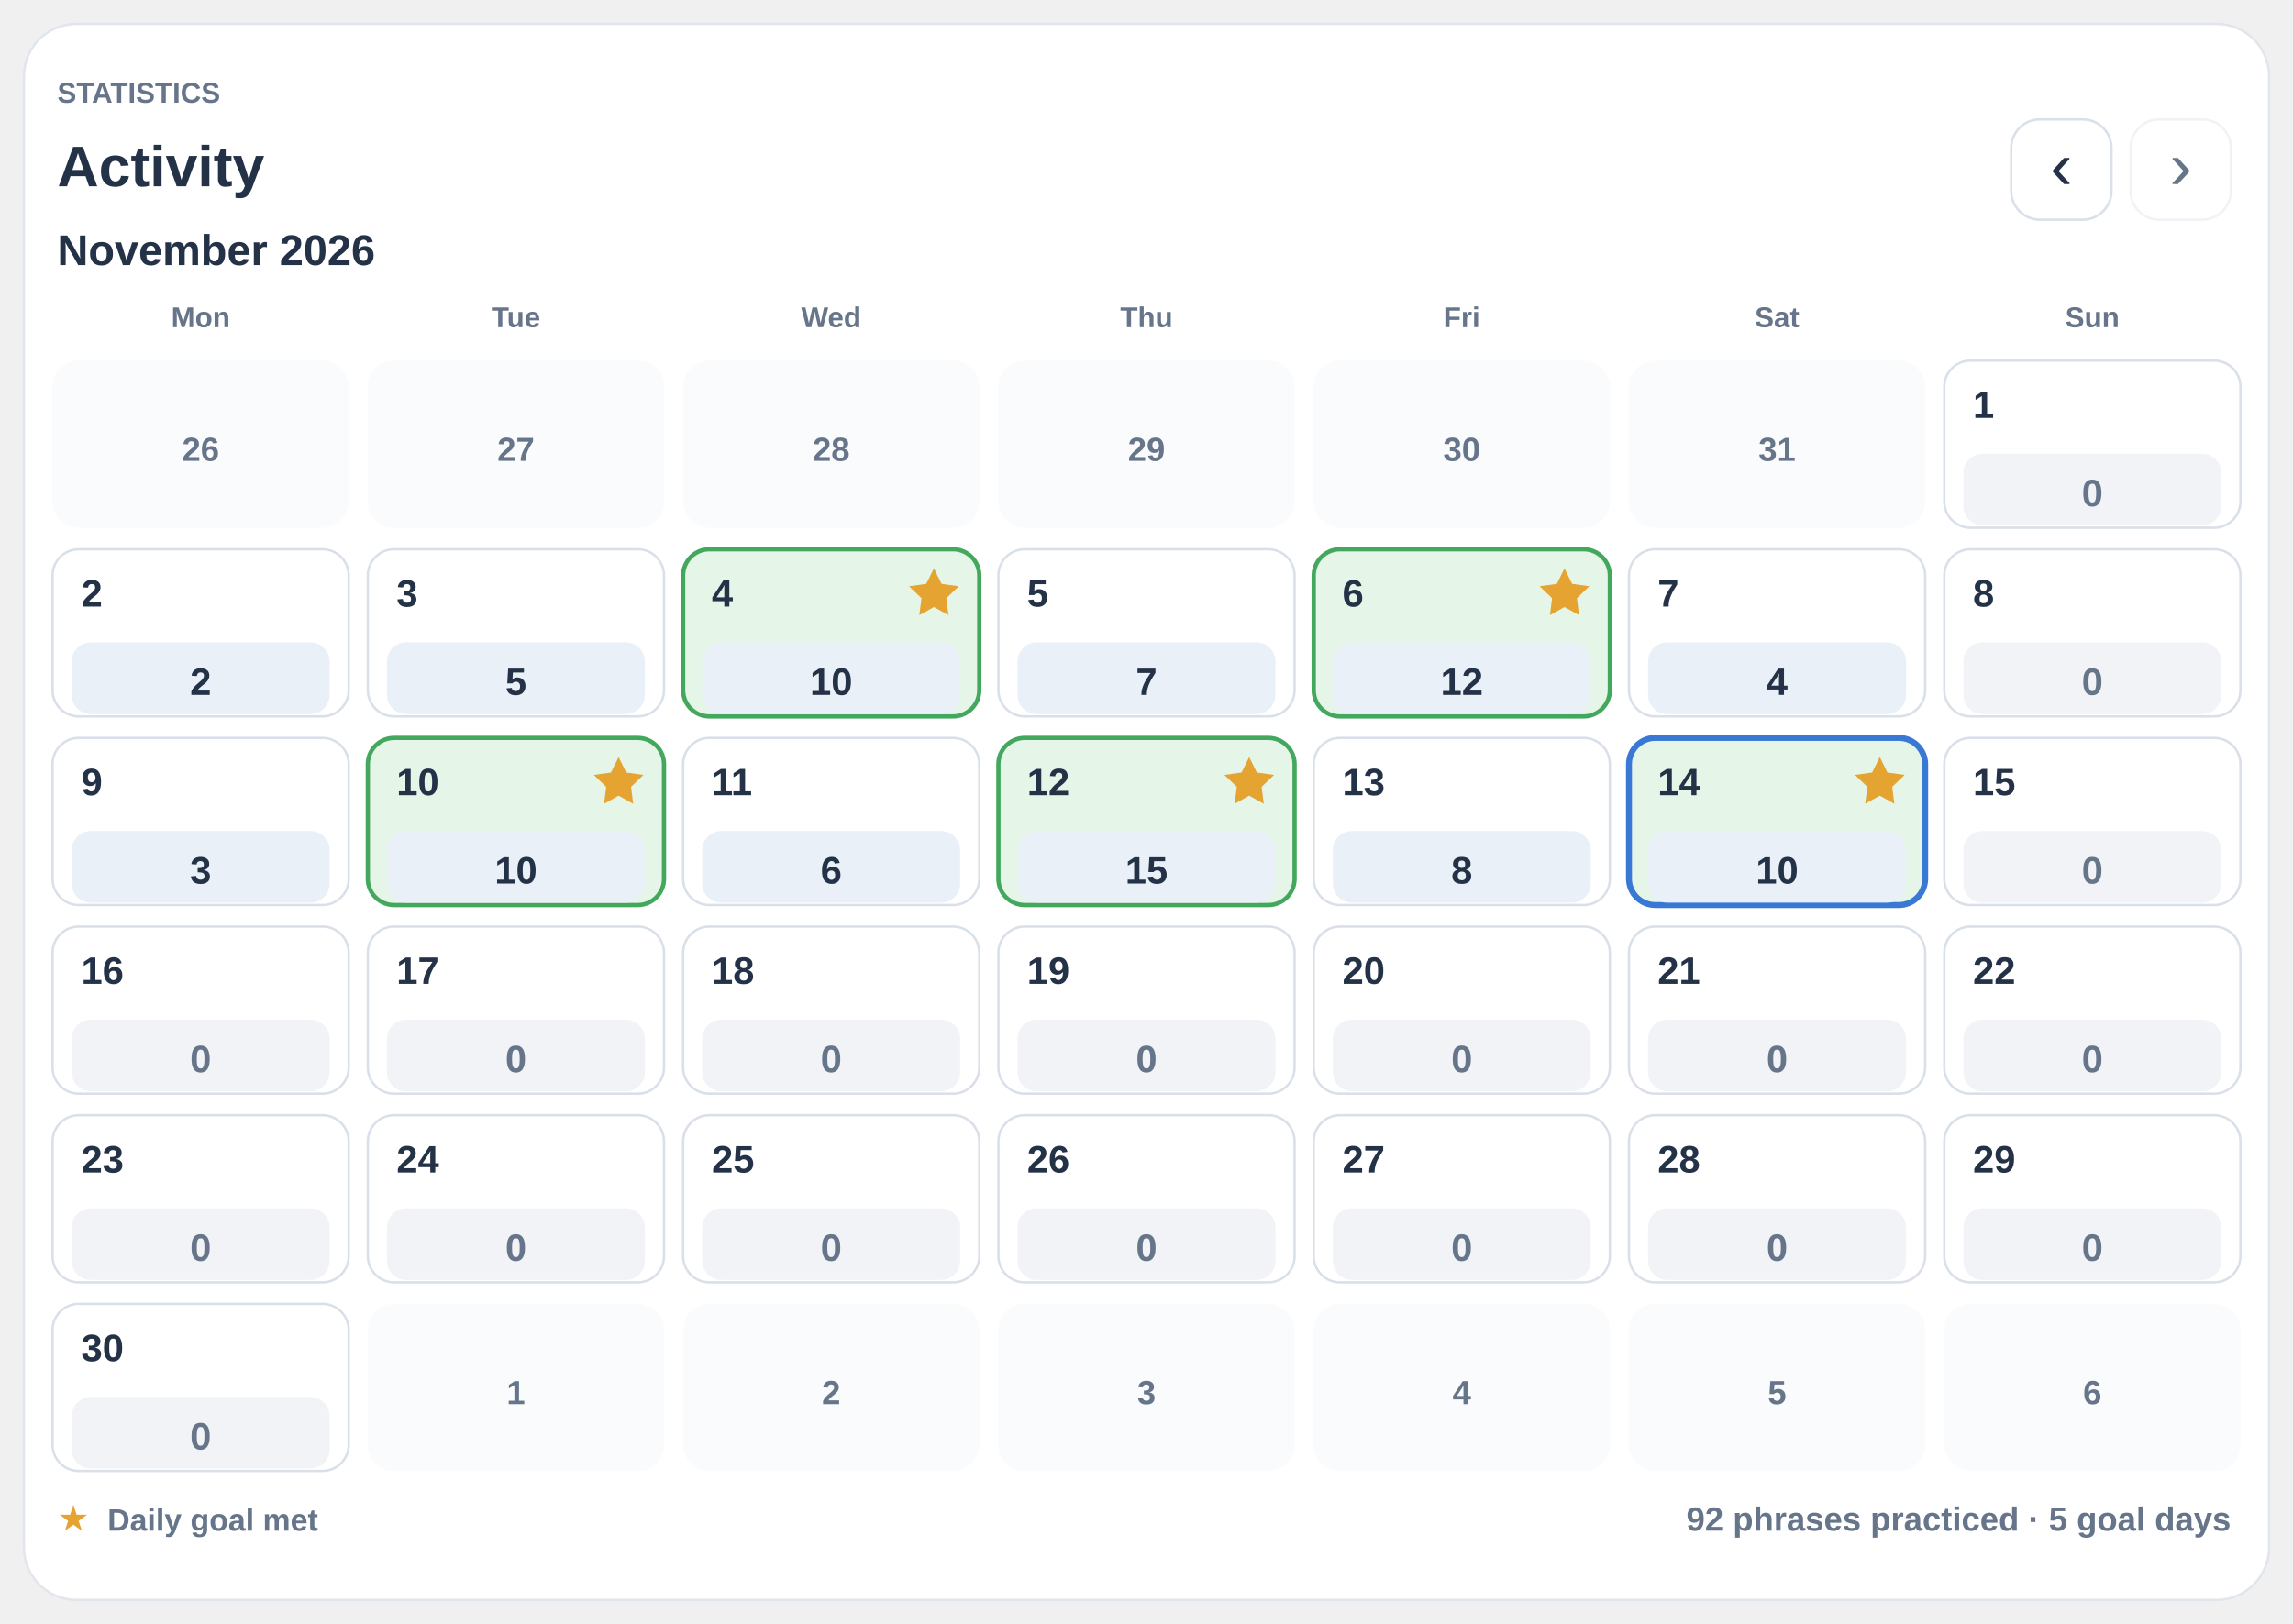
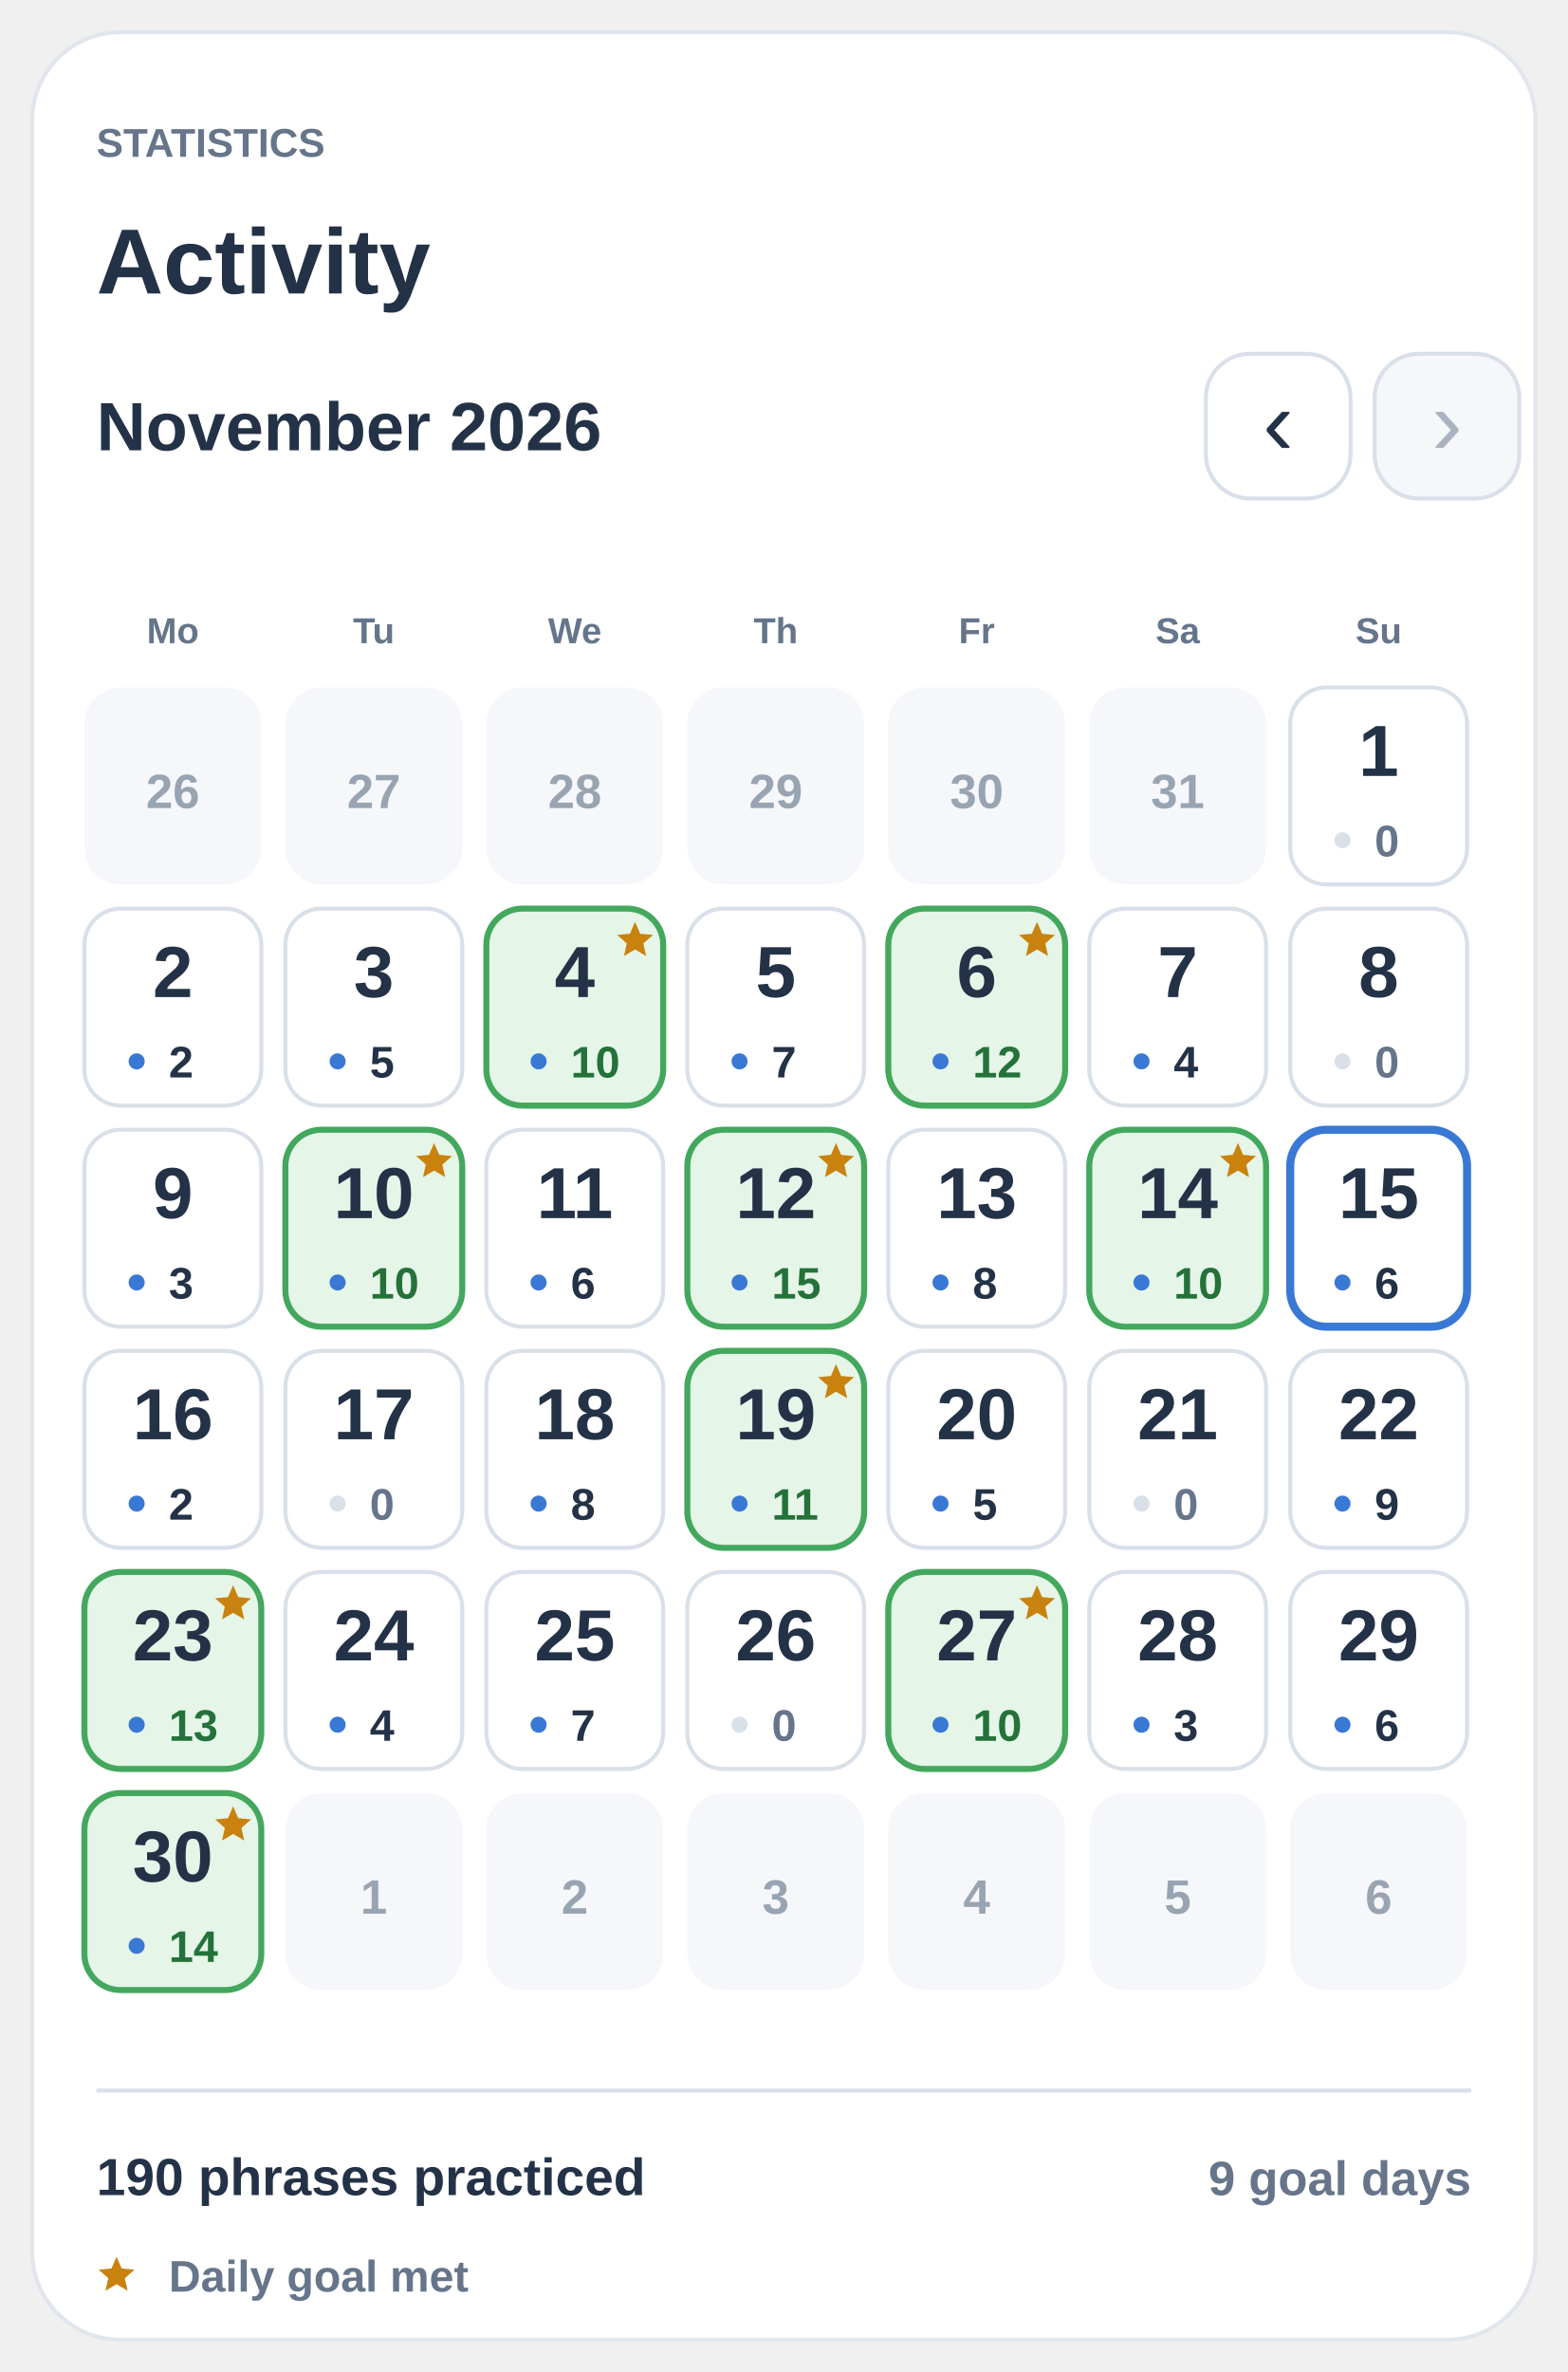
- <svg xmlns="http://www.w3.org/2000/svg" viewBox="0 0 960 680" role="img" aria-labelledby="title desc">
-   <rect x="10" y="10" width="940" height="660" rx="22" fill="#ffffff" stroke="#e1e6ed" />
-   <text x="24" y="43" fill="#66758a" font-family="Arial,sans-serif" font-size="12" font-weight="700" text-anchor="start">STATISTICS</text>
-   <text x="24" y="78" fill="#243247" font-family="Arial,sans-serif" font-size="24" font-weight="700" text-anchor="start">Activity</text>
-   <text x="24" y="111" fill="#243247" font-family="Arial,sans-serif" font-size="18" font-weight="700" text-anchor="start">November 2026</text>
-   <g aria-label="Month navigation">
-     <rect x="842" y="50" width="42" height="42" rx="12" fill="#ffffff" stroke="#d9e0e9" />
-     <text x="863" y="79" fill="#243247" font-family="Arial,sans-serif" font-size="28" font-weight="400" text-anchor="middle">‹</text>
-     <rect x="892" y="50" width="42" height="42" rx="12" fill="#ffffff" stroke="#d9e0e9" opacity=".4" />
-     <text x="913" y="79" fill="#66758a" font-family="Arial,sans-serif" font-size="28" font-weight="400" text-anchor="middle">›</text>
+ <svg xmlns="http://www.w3.org/2000/svg" viewBox="0 0 390 590" role="img" aria-labelledby="title description">
+   <rect x="8" y="8" width="374" height="574" rx="22" fill="#ffffff" stroke="#e1e6ed" />
+   <text x="24" y="39" fill="#66758a" font-family="Arial,sans-serif" font-size="10" font-weight="700" text-anchor="start">STATISTICS</text>
+   <text x="24" y="73" fill="#243247" font-family="Arial,sans-serif" font-size="23" font-weight="700" text-anchor="start">Activity</text>
+   <text x="24" y="112" fill="#243247" font-family="Arial,sans-serif" font-size="17" font-weight="700" text-anchor="start">November 2026</text>
+   <g role="group" aria-label="Month navigation">
+     <rect x="300" y="88" width="36" height="36" rx="11" fill="#ffffff" stroke="#d9e0e9" />
+     <text x="318" y="113" fill="#243247" font-family="Arial,sans-serif" font-size="23" font-weight="400" text-anchor="middle">‹</text>
+     <rect x="342" y="88" width="36" height="36" rx="11" fill="#f5f7fa" stroke="#d9e0e9" />
+     <text x="360" y="113" fill="#aab3bf" font-family="Arial,sans-serif" font-size="23" font-weight="400" text-anchor="middle">›</text>
  </g>
-   <text x="84" y="137" fill="#66758a" font-family="Arial,sans-serif" font-size="12" font-weight="700" text-anchor="middle">Mon</text>
-   <text x="216" y="137" fill="#66758a" font-family="Arial,sans-serif" font-size="12" font-weight="700" text-anchor="middle">Tue</text>
-   <text x="348" y="137" fill="#66758a" font-family="Arial,sans-serif" font-size="12" font-weight="700" text-anchor="middle">Wed</text>
-   <text x="480" y="137" fill="#66758a" font-family="Arial,sans-serif" font-size="12" font-weight="700" text-anchor="middle">Thu</text>
-   <text x="612" y="137" fill="#66758a" font-family="Arial,sans-serif" font-size="12" font-weight="700" text-anchor="middle">Fri</text>
-   <text x="744" y="137" fill="#66758a" font-family="Arial,sans-serif" font-size="12" font-weight="700" text-anchor="middle">Sat</text>
-   <text x="876" y="137" fill="#66758a" font-family="Arial,sans-serif" font-size="12" font-weight="700" text-anchor="middle">Sun</text>
-   <rect x="22" y="151" width="124" height="70" rx="11" fill="#f5f7fa" opacity=".55" />
-   <text x="84" y="193" fill="#66758a" font-family="Arial,sans-serif" font-size="14" font-weight="600" text-anchor="middle">26</text>
-   <rect x="154" y="151" width="124" height="70" rx="11" fill="#f5f7fa" opacity=".55" />
-   <text x="216" y="193" fill="#66758a" font-family="Arial,sans-serif" font-size="14" font-weight="600" text-anchor="middle">27</text>
-   <rect x="286" y="151" width="124" height="70" rx="11" fill="#f5f7fa" opacity=".55" />
-   <text x="348" y="193" fill="#66758a" font-family="Arial,sans-serif" font-size="14" font-weight="600" text-anchor="middle">28</text>
-   <rect x="418" y="151" width="124" height="70" rx="11" fill="#f5f7fa" opacity=".55" />
-   <text x="480" y="193" fill="#66758a" font-family="Arial,sans-serif" font-size="14" font-weight="600" text-anchor="middle">29</text>
-   <rect x="550" y="151" width="124" height="70" rx="11" fill="#f5f7fa" opacity=".55" />
-   <text x="612" y="193" fill="#66758a" font-family="Arial,sans-serif" font-size="14" font-weight="600" text-anchor="middle">30</text>
-   <rect x="682" y="151" width="124" height="70" rx="11" fill="#f5f7fa" opacity=".55" />
-   <text x="744" y="193" fill="#66758a" font-family="Arial,sans-serif" font-size="14" font-weight="600" text-anchor="middle">31</text>
-   <g role="group" aria-label="November 1: 0 phrases">
-     <rect x="814" y="151" width="124" height="70" rx="11" fill="#ffffff" stroke="#d9e0e9" stroke-width="1" />
-     <text x="826" y="175" fill="#243247" font-family="Arial,sans-serif" font-size="16" font-weight="600" text-anchor="start">1</text>
-     <rect x="822" y="190" width="108" height="30" rx="8" fill="#f1f3f6" />
-     <text x="876" y="212" fill="#66758a" font-family="Arial,sans-serif" font-size="16" font-weight="600" text-anchor="middle">0</text>
+   <g role="grid" aria-label="November 2026 practice activity">
+     <text x="43" y="160" fill="#66758a" font-family="Arial,sans-serif" font-size="9" font-weight="700" text-anchor="middle">Mo</text>
+     <text x="93" y="160" fill="#66758a" font-family="Arial,sans-serif" font-size="9" font-weight="700" text-anchor="middle">Tu</text>
+     <text x="143" y="160" fill="#66758a" font-family="Arial,sans-serif" font-size="9" font-weight="700" text-anchor="middle">We</text>
+     <text x="193" y="160" fill="#66758a" font-family="Arial,sans-serif" font-size="9" font-weight="700" text-anchor="middle">Th</text>
+     <text x="243" y="160" fill="#66758a" font-family="Arial,sans-serif" font-size="9" font-weight="700" text-anchor="middle">Fr</text>
+     <text x="293" y="160" fill="#66758a" font-family="Arial,sans-serif" font-size="9" font-weight="700" text-anchor="middle">Sa</text>
+     <text x="343" y="160" fill="#66758a" font-family="Arial,sans-serif" font-size="9" font-weight="700" text-anchor="middle">Su</text>
+     <rect x="21" y="171" width="44" height="49" rx="9" fill="#f5f7fa" />
+     <text x="43" y="201" fill="#99a4b2" font-family="Arial,sans-serif" font-size="12" font-weight="600" text-anchor="middle">26</text>
+     <rect x="71" y="171" width="44" height="49" rx="9" fill="#f5f7fa" />
+     <text x="93" y="201" fill="#99a4b2" font-family="Arial,sans-serif" font-size="12" font-weight="600" text-anchor="middle">27</text>
+     <rect x="121" y="171" width="44" height="49" rx="9" fill="#f5f7fa" />
+     <text x="143" y="201" fill="#99a4b2" font-family="Arial,sans-serif" font-size="12" font-weight="600" text-anchor="middle">28</text>
+     <rect x="171" y="171" width="44" height="49" rx="9" fill="#f5f7fa" />
+     <text x="193" y="201" fill="#99a4b2" font-family="Arial,sans-serif" font-size="12" font-weight="600" text-anchor="middle">29</text>
+     <rect x="221" y="171" width="44" height="49" rx="9" fill="#f5f7fa" />
+     <text x="243" y="201" fill="#99a4b2" font-family="Arial,sans-serif" font-size="12" font-weight="600" text-anchor="middle">30</text>
+     <rect x="271" y="171" width="44" height="49" rx="9" fill="#f5f7fa" />
+     <text x="293" y="201" fill="#99a4b2" font-family="Arial,sans-serif" font-size="12" font-weight="600" text-anchor="middle">31</text>
+     <g role="gridcell" aria-label="November 1: 0 phrases">
+       <rect x="321" y="171" width="44" height="49" rx="9" fill="#ffffff" stroke="#d9e0e9" stroke-width="1" />
+       <text x="343" y="193" fill="#243247" font-family="Arial,sans-serif" font-size="18" font-weight="700" text-anchor="middle">1</text>
+       <circle cx="334" cy="209" r="2" fill="#d9e0e9" />
+       <text x="342" y="213" fill="#66758a" font-family="Arial,sans-serif" font-size="11" font-weight="600" text-anchor="start">0</text>
+     </g>
+     <g role="gridcell" aria-label="November 2: 2 phrases">
+       <rect x="21" y="226" width="44" height="49" rx="9" fill="#ffffff" stroke="#d9e0e9" stroke-width="1" />
+       <text x="43" y="248" fill="#243247" font-family="Arial,sans-serif" font-size="18" font-weight="700" text-anchor="middle">2</text>
+       <circle cx="34" cy="264" r="2" fill="#3978d4" />
+       <text x="42" y="268" fill="#243247" font-family="Arial,sans-serif" font-size="11" font-weight="600" text-anchor="start">2</text>
+     </g>
+     <g role="gridcell" aria-label="November 3: 5 phrases">
+       <rect x="71" y="226" width="44" height="49" rx="9" fill="#ffffff" stroke="#d9e0e9" stroke-width="1" />
+       <text x="93" y="248" fill="#243247" font-family="Arial,sans-serif" font-size="18" font-weight="700" text-anchor="middle">3</text>
+       <circle cx="84" cy="264" r="2" fill="#3978d4" />
+       <text x="92" y="268" fill="#243247" font-family="Arial,sans-serif" font-size="11" font-weight="600" text-anchor="start">5</text>
+     </g>
+     <g role="gridcell" aria-label="November 4: 10 phrases, daily goal met">
+       <rect x="121" y="226" width="44" height="49" rx="9" fill="#e5f5e8" stroke="#43a85d" stroke-width="1.5" />
+       <text x="143" y="248" fill="#243247" font-family="Arial,sans-serif" font-size="18" font-weight="700" text-anchor="middle">4</text>
+       <circle cx="134" cy="264" r="2" fill="#3978d4" />
+       <text x="142" y="268" fill="#24723a" font-family="Arial,sans-serif" font-size="11" font-weight="600" text-anchor="start">10</text>
+       <polygon points="158.00,229.30 159.27,232.25 162.47,232.55 160.06,234.67 160.76,237.80 158.00,236.16 155.24,237.80 155.94,234.67 153.53,232.55 156.73,232.25" fill="#c9820d" aria-hidden="true" />
+     </g>
+     <g role="gridcell" aria-label="November 5: 7 phrases">
+       <rect x="171" y="226" width="44" height="49" rx="9" fill="#ffffff" stroke="#d9e0e9" stroke-width="1" />
+       <text x="193" y="248" fill="#243247" font-family="Arial,sans-serif" font-size="18" font-weight="700" text-anchor="middle">5</text>
+       <circle cx="184" cy="264" r="2" fill="#3978d4" />
+       <text x="192" y="268" fill="#243247" font-family="Arial,sans-serif" font-size="11" font-weight="600" text-anchor="start">7</text>
+     </g>
+     <g role="gridcell" aria-label="November 6: 12 phrases, daily goal met">
+       <rect x="221" y="226" width="44" height="49" rx="9" fill="#e5f5e8" stroke="#43a85d" stroke-width="1.5" />
+       <text x="243" y="248" fill="#243247" font-family="Arial,sans-serif" font-size="18" font-weight="700" text-anchor="middle">6</text>
+       <circle cx="234" cy="264" r="2" fill="#3978d4" />
+       <text x="242" y="268" fill="#24723a" font-family="Arial,sans-serif" font-size="11" font-weight="600" text-anchor="start">12</text>
+       <polygon points="258.00,229.30 259.27,232.25 262.47,232.55 260.06,234.67 260.76,237.80 258.00,236.16 255.24,237.80 255.94,234.67 253.53,232.55 256.73,232.25" fill="#c9820d" aria-hidden="true" />
+     </g>
+     <g role="gridcell" aria-label="November 7: 4 phrases">
+       <rect x="271" y="226" width="44" height="49" rx="9" fill="#ffffff" stroke="#d9e0e9" stroke-width="1" />
+       <text x="293" y="248" fill="#243247" font-family="Arial,sans-serif" font-size="18" font-weight="700" text-anchor="middle">7</text>
+       <circle cx="284" cy="264" r="2" fill="#3978d4" />
+       <text x="292" y="268" fill="#243247" font-family="Arial,sans-serif" font-size="11" font-weight="600" text-anchor="start">4</text>
+     </g>
+     <g role="gridcell" aria-label="November 8: 0 phrases">
+       <rect x="321" y="226" width="44" height="49" rx="9" fill="#ffffff" stroke="#d9e0e9" stroke-width="1" />
+       <text x="343" y="248" fill="#243247" font-family="Arial,sans-serif" font-size="18" font-weight="700" text-anchor="middle">8</text>
+       <circle cx="334" cy="264" r="2" fill="#d9e0e9" />
+       <text x="342" y="268" fill="#66758a" font-family="Arial,sans-serif" font-size="11" font-weight="600" text-anchor="start">0</text>
+     </g>
+     <g role="gridcell" aria-label="November 9: 3 phrases">
+       <rect x="21" y="281" width="44" height="49" rx="9" fill="#ffffff" stroke="#d9e0e9" stroke-width="1" />
+       <text x="43" y="303" fill="#243247" font-family="Arial,sans-serif" font-size="18" font-weight="700" text-anchor="middle">9</text>
+       <circle cx="34" cy="319" r="2" fill="#3978d4" />
+       <text x="42" y="323" fill="#243247" font-family="Arial,sans-serif" font-size="11" font-weight="600" text-anchor="start">3</text>
+     </g>
+     <g role="gridcell" aria-label="November 10: 10 phrases, daily goal met">
+       <rect x="71" y="281" width="44" height="49" rx="9" fill="#e5f5e8" stroke="#43a85d" stroke-width="1.5" />
+       <text x="93" y="303" fill="#243247" font-family="Arial,sans-serif" font-size="18" font-weight="700" text-anchor="middle">10</text>
+       <circle cx="84" cy="319" r="2" fill="#3978d4" />
+       <text x="92" y="323" fill="#24723a" font-family="Arial,sans-serif" font-size="11" font-weight="600" text-anchor="start">10</text>
+       <polygon points="108.00,284.30 109.27,287.25 112.47,287.55 110.06,289.67 110.76,292.80 108.00,291.16 105.24,292.80 105.94,289.67 103.53,287.55 106.73,287.25" fill="#c9820d" aria-hidden="true" />
+     </g>
+     <g role="gridcell" aria-label="November 11: 6 phrases">
+       <rect x="121" y="281" width="44" height="49" rx="9" fill="#ffffff" stroke="#d9e0e9" stroke-width="1" />
+       <text x="143" y="303" fill="#243247" font-family="Arial,sans-serif" font-size="18" font-weight="700" text-anchor="middle">11</text>
+       <circle cx="134" cy="319" r="2" fill="#3978d4" />
+       <text x="142" y="323" fill="#243247" font-family="Arial,sans-serif" font-size="11" font-weight="600" text-anchor="start">6</text>
+     </g>
+     <g role="gridcell" aria-label="November 12: 15 phrases, daily goal met">
+       <rect x="171" y="281" width="44" height="49" rx="9" fill="#e5f5e8" stroke="#43a85d" stroke-width="1.5" />
+       <text x="193" y="303" fill="#243247" font-family="Arial,sans-serif" font-size="18" font-weight="700" text-anchor="middle">12</text>
+       <circle cx="184" cy="319" r="2" fill="#3978d4" />
+       <text x="192" y="323" fill="#24723a" font-family="Arial,sans-serif" font-size="11" font-weight="600" text-anchor="start">15</text>
+       <polygon points="208.00,284.30 209.27,287.25 212.47,287.55 210.06,289.67 210.76,292.80 208.00,291.16 205.24,292.80 205.94,289.67 203.53,287.55 206.73,287.25" fill="#c9820d" aria-hidden="true" />
+     </g>
+     <g role="gridcell" aria-label="November 13: 8 phrases">
+       <rect x="221" y="281" width="44" height="49" rx="9" fill="#ffffff" stroke="#d9e0e9" stroke-width="1" />
+       <text x="243" y="303" fill="#243247" font-family="Arial,sans-serif" font-size="18" font-weight="700" text-anchor="middle">13</text>
+       <circle cx="234" cy="319" r="2" fill="#3978d4" />
+       <text x="242" y="323" fill="#243247" font-family="Arial,sans-serif" font-size="11" font-weight="600" text-anchor="start">8</text>
+     </g>
+     <g role="gridcell" aria-label="November 14: 10 phrases, daily goal met">
+       <rect x="271" y="281" width="44" height="49" rx="9" fill="#e5f5e8" stroke="#43a85d" stroke-width="1.5" />
+       <text x="293" y="303" fill="#243247" font-family="Arial,sans-serif" font-size="18" font-weight="700" text-anchor="middle">14</text>
+       <circle cx="284" cy="319" r="2" fill="#3978d4" />
+       <text x="292" y="323" fill="#24723a" font-family="Arial,sans-serif" font-size="11" font-weight="600" text-anchor="start">10</text>
+       <polygon points="308.00,284.30 309.27,287.25 312.47,287.55 310.06,289.67 310.76,292.80 308.00,291.16 305.24,292.80 305.94,289.67 303.53,287.55 306.73,287.25" fill="#c9820d" aria-hidden="true" />
+     </g>
+     <g role="gridcell" aria-label="November 15: 6 phrases, today">
+       <rect x="321" y="281" width="44" height="49" rx="9" fill="#ffffff" stroke="#3978d4" stroke-width="2" />
+       <text x="343" y="303" fill="#243247" font-family="Arial,sans-serif" font-size="18" font-weight="700" text-anchor="middle">15</text>
+       <circle cx="334" cy="319" r="2" fill="#3978d4" />
+       <text x="342" y="323" fill="#243247" font-family="Arial,sans-serif" font-size="11" font-weight="600" text-anchor="start">6</text>
+     </g>
+     <g role="gridcell" aria-label="November 16: 2 phrases">
+       <rect x="21" y="336" width="44" height="49" rx="9" fill="#ffffff" stroke="#d9e0e9" stroke-width="1" />
+       <text x="43" y="358" fill="#243247" font-family="Arial,sans-serif" font-size="18" font-weight="700" text-anchor="middle">16</text>
+       <circle cx="34" cy="374" r="2" fill="#3978d4" />
+       <text x="42" y="378" fill="#243247" font-family="Arial,sans-serif" font-size="11" font-weight="600" text-anchor="start">2</text>
+     </g>
+     <g role="gridcell" aria-label="November 17: 0 phrases">
+       <rect x="71" y="336" width="44" height="49" rx="9" fill="#ffffff" stroke="#d9e0e9" stroke-width="1" />
+       <text x="93" y="358" fill="#243247" font-family="Arial,sans-serif" font-size="18" font-weight="700" text-anchor="middle">17</text>
+       <circle cx="84" cy="374" r="2" fill="#d9e0e9" />
+       <text x="92" y="378" fill="#66758a" font-family="Arial,sans-serif" font-size="11" font-weight="600" text-anchor="start">0</text>
+     </g>
+     <g role="gridcell" aria-label="November 18: 8 phrases">
+       <rect x="121" y="336" width="44" height="49" rx="9" fill="#ffffff" stroke="#d9e0e9" stroke-width="1" />
+       <text x="143" y="358" fill="#243247" font-family="Arial,sans-serif" font-size="18" font-weight="700" text-anchor="middle">18</text>
+       <circle cx="134" cy="374" r="2" fill="#3978d4" />
+       <text x="142" y="378" fill="#243247" font-family="Arial,sans-serif" font-size="11" font-weight="600" text-anchor="start">8</text>
+     </g>
+     <g role="gridcell" aria-label="November 19: 11 phrases, daily goal met">
+       <rect x="171" y="336" width="44" height="49" rx="9" fill="#e5f5e8" stroke="#43a85d" stroke-width="1.5" />
+       <text x="193" y="358" fill="#243247" font-family="Arial,sans-serif" font-size="18" font-weight="700" text-anchor="middle">19</text>
+       <circle cx="184" cy="374" r="2" fill="#3978d4" />
+       <text x="192" y="378" fill="#24723a" font-family="Arial,sans-serif" font-size="11" font-weight="600" text-anchor="start">11</text>
+       <polygon points="208.00,339.30 209.27,342.25 212.47,342.55 210.06,344.67 210.76,347.80 208.00,346.16 205.24,347.80 205.94,344.67 203.53,342.55 206.73,342.25" fill="#c9820d" aria-hidden="true" />
+     </g>
+     <g role="gridcell" aria-label="November 20: 5 phrases">
+       <rect x="221" y="336" width="44" height="49" rx="9" fill="#ffffff" stroke="#d9e0e9" stroke-width="1" />
+       <text x="243" y="358" fill="#243247" font-family="Arial,sans-serif" font-size="18" font-weight="700" text-anchor="middle">20</text>
+       <circle cx="234" cy="374" r="2" fill="#3978d4" />
+       <text x="242" y="378" fill="#243247" font-family="Arial,sans-serif" font-size="11" font-weight="600" text-anchor="start">5</text>
+     </g>
+     <g role="gridcell" aria-label="November 21: 0 phrases">
+       <rect x="271" y="336" width="44" height="49" rx="9" fill="#ffffff" stroke="#d9e0e9" stroke-width="1" />
+       <text x="293" y="358" fill="#243247" font-family="Arial,sans-serif" font-size="18" font-weight="700" text-anchor="middle">21</text>
+       <circle cx="284" cy="374" r="2" fill="#d9e0e9" />
+       <text x="292" y="378" fill="#66758a" font-family="Arial,sans-serif" font-size="11" font-weight="600" text-anchor="start">0</text>
+     </g>
+     <g role="gridcell" aria-label="November 22: 9 phrases">
+       <rect x="321" y="336" width="44" height="49" rx="9" fill="#ffffff" stroke="#d9e0e9" stroke-width="1" />
+       <text x="343" y="358" fill="#243247" font-family="Arial,sans-serif" font-size="18" font-weight="700" text-anchor="middle">22</text>
+       <circle cx="334" cy="374" r="2" fill="#3978d4" />
+       <text x="342" y="378" fill="#243247" font-family="Arial,sans-serif" font-size="11" font-weight="600" text-anchor="start">9</text>
+     </g>
+     <g role="gridcell" aria-label="November 23: 13 phrases, daily goal met">
+       <rect x="21" y="391" width="44" height="49" rx="9" fill="#e5f5e8" stroke="#43a85d" stroke-width="1.5" />
+       <text x="43" y="413" fill="#243247" font-family="Arial,sans-serif" font-size="18" font-weight="700" text-anchor="middle">23</text>
+       <circle cx="34" cy="429" r="2" fill="#3978d4" />
+       <text x="42" y="433" fill="#24723a" font-family="Arial,sans-serif" font-size="11" font-weight="600" text-anchor="start">13</text>
+       <polygon points="58.00,394.30 59.27,397.25 62.47,397.55 60.06,399.67 60.76,402.80 58.00,401.16 55.24,402.80 55.94,399.67 53.53,397.55 56.73,397.25" fill="#c9820d" aria-hidden="true" />
+     </g>
+     <g role="gridcell" aria-label="November 24: 4 phrases">
+       <rect x="71" y="391" width="44" height="49" rx="9" fill="#ffffff" stroke="#d9e0e9" stroke-width="1" />
+       <text x="93" y="413" fill="#243247" font-family="Arial,sans-serif" font-size="18" font-weight="700" text-anchor="middle">24</text>
+       <circle cx="84" cy="429" r="2" fill="#3978d4" />
+       <text x="92" y="433" fill="#243247" font-family="Arial,sans-serif" font-size="11" font-weight="600" text-anchor="start">4</text>
+     </g>
+     <g role="gridcell" aria-label="November 25: 7 phrases">
+       <rect x="121" y="391" width="44" height="49" rx="9" fill="#ffffff" stroke="#d9e0e9" stroke-width="1" />
+       <text x="143" y="413" fill="#243247" font-family="Arial,sans-serif" font-size="18" font-weight="700" text-anchor="middle">25</text>
+       <circle cx="134" cy="429" r="2" fill="#3978d4" />
+       <text x="142" y="433" fill="#243247" font-family="Arial,sans-serif" font-size="11" font-weight="600" text-anchor="start">7</text>
+     </g>
+     <g role="gridcell" aria-label="November 26: 0 phrases">
+       <rect x="171" y="391" width="44" height="49" rx="9" fill="#ffffff" stroke="#d9e0e9" stroke-width="1" />
+       <text x="193" y="413" fill="#243247" font-family="Arial,sans-serif" font-size="18" font-weight="700" text-anchor="middle">26</text>
+       <circle cx="184" cy="429" r="2" fill="#d9e0e9" />
+       <text x="192" y="433" fill="#66758a" font-family="Arial,sans-serif" font-size="11" font-weight="600" text-anchor="start">0</text>
+     </g>
+     <g role="gridcell" aria-label="November 27: 10 phrases, daily goal met">
+       <rect x="221" y="391" width="44" height="49" rx="9" fill="#e5f5e8" stroke="#43a85d" stroke-width="1.5" />
+       <text x="243" y="413" fill="#243247" font-family="Arial,sans-serif" font-size="18" font-weight="700" text-anchor="middle">27</text>
+       <circle cx="234" cy="429" r="2" fill="#3978d4" />
+       <text x="242" y="433" fill="#24723a" font-family="Arial,sans-serif" font-size="11" font-weight="600" text-anchor="start">10</text>
+       <polygon points="258.00,394.30 259.27,397.25 262.47,397.55 260.06,399.67 260.76,402.80 258.00,401.16 255.24,402.80 255.94,399.67 253.53,397.55 256.73,397.25" fill="#c9820d" aria-hidden="true" />
+     </g>
+     <g role="gridcell" aria-label="November 28: 3 phrases">
+       <rect x="271" y="391" width="44" height="49" rx="9" fill="#ffffff" stroke="#d9e0e9" stroke-width="1" />
+       <text x="293" y="413" fill="#243247" font-family="Arial,sans-serif" font-size="18" font-weight="700" text-anchor="middle">28</text>
+       <circle cx="284" cy="429" r="2" fill="#3978d4" />
+       <text x="292" y="433" fill="#243247" font-family="Arial,sans-serif" font-size="11" font-weight="600" text-anchor="start">3</text>
+     </g>
+     <g role="gridcell" aria-label="November 29: 6 phrases">
+       <rect x="321" y="391" width="44" height="49" rx="9" fill="#ffffff" stroke="#d9e0e9" stroke-width="1" />
+       <text x="343" y="413" fill="#243247" font-family="Arial,sans-serif" font-size="18" font-weight="700" text-anchor="middle">29</text>
+       <circle cx="334" cy="429" r="2" fill="#3978d4" />
+       <text x="342" y="433" fill="#243247" font-family="Arial,sans-serif" font-size="11" font-weight="600" text-anchor="start">6</text>
+     </g>
+     <g role="gridcell" aria-label="November 30: 14 phrases, daily goal met">
+       <rect x="21" y="446" width="44" height="49" rx="9" fill="#e5f5e8" stroke="#43a85d" stroke-width="1.5" />
+       <text x="43" y="468" fill="#243247" font-family="Arial,sans-serif" font-size="18" font-weight="700" text-anchor="middle">30</text>
+       <circle cx="34" cy="484" r="2" fill="#3978d4" />
+       <text x="42" y="488" fill="#24723a" font-family="Arial,sans-serif" font-size="11" font-weight="600" text-anchor="start">14</text>
+       <polygon points="58.00,449.30 59.27,452.25 62.47,452.55 60.06,454.67 60.76,457.80 58.00,456.16 55.24,457.80 55.94,454.67 53.53,452.55 56.73,452.25" fill="#c9820d" aria-hidden="true" />
+     </g>
+     <rect x="71" y="446" width="44" height="49" rx="9" fill="#f5f7fa" />
+     <text x="93" y="476" fill="#99a4b2" font-family="Arial,sans-serif" font-size="12" font-weight="600" text-anchor="middle">1</text>
+     <rect x="121" y="446" width="44" height="49" rx="9" fill="#f5f7fa" />
+     <text x="143" y="476" fill="#99a4b2" font-family="Arial,sans-serif" font-size="12" font-weight="600" text-anchor="middle">2</text>
+     <rect x="171" y="446" width="44" height="49" rx="9" fill="#f5f7fa" />
+     <text x="193" y="476" fill="#99a4b2" font-family="Arial,sans-serif" font-size="12" font-weight="600" text-anchor="middle">3</text>
+     <rect x="221" y="446" width="44" height="49" rx="9" fill="#f5f7fa" />
+     <text x="243" y="476" fill="#99a4b2" font-family="Arial,sans-serif" font-size="12" font-weight="600" text-anchor="middle">4</text>
+     <rect x="271" y="446" width="44" height="49" rx="9" fill="#f5f7fa" />
+     <text x="293" y="476" fill="#99a4b2" font-family="Arial,sans-serif" font-size="12" font-weight="600" text-anchor="middle">5</text>
+     <rect x="321" y="446" width="44" height="49" rx="9" fill="#f5f7fa" />
+     <text x="343" y="476" fill="#99a4b2" font-family="Arial,sans-serif" font-size="12" font-weight="600" text-anchor="middle">6</text>
  </g>
-   <g role="group" aria-label="November 2: 2 phrases">
-     <rect x="22" y="230" width="124" height="70" rx="11" fill="#ffffff" stroke="#d9e0e9" stroke-width="1" />
-     <text x="34" y="254" fill="#243247" font-family="Arial,sans-serif" font-size="16" font-weight="600" text-anchor="start">2</text>
-     <rect x="30" y="269" width="108" height="30" rx="8" fill="#eaf0f7" />
-     <text x="84" y="291" fill="#243247" font-family="Arial,sans-serif" font-size="16" font-weight="600" text-anchor="middle">2</text>
-   </g>
-   <g role="group" aria-label="November 3: 5 phrases">
-     <rect x="154" y="230" width="124" height="70" rx="11" fill="#ffffff" stroke="#d9e0e9" stroke-width="1" />
-     <text x="166" y="254" fill="#243247" font-family="Arial,sans-serif" font-size="16" font-weight="600" text-anchor="start">3</text>
-     <rect x="162" y="269" width="108" height="30" rx="8" fill="#eaf0f7" />
-     <text x="216" y="291" fill="#243247" font-family="Arial,sans-serif" font-size="16" font-weight="600" text-anchor="middle">5</text>
-   </g>
-   <g role="group" aria-label="November 4: 10 phrases, daily goal met">
-     <rect x="286" y="230" width="124" height="70" rx="11" fill="#e5f5e8" stroke="#43a85d" stroke-width="1.8" />
-     <text x="298" y="254" fill="#243247" font-family="Arial,sans-serif" font-size="16" font-weight="600" text-anchor="start">4</text>
-     <rect x="294" y="269" width="108" height="30" rx="8" fill="#eaf0f7" />
-     <text x="348" y="291" fill="#243247" font-family="Arial,sans-serif" font-size="16" font-weight="600" text-anchor="middle">10</text>
-     <path d="M391 238l3.2 6.5 7.2 1-5.2 5 .9 7.1-6.1-3.4-6.1 3.4.9-7.1-5.2-5 7.2-1z" fill="#e5a331" aria-hidden="true" />
-   </g>
-   <g role="group" aria-label="November 5: 7 phrases">
-     <rect x="418" y="230" width="124" height="70" rx="11" fill="#ffffff" stroke="#d9e0e9" stroke-width="1" />
-     <text x="430" y="254" fill="#243247" font-family="Arial,sans-serif" font-size="16" font-weight="600" text-anchor="start">5</text>
-     <rect x="426" y="269" width="108" height="30" rx="8" fill="#eaf0f7" />
-     <text x="480" y="291" fill="#243247" font-family="Arial,sans-serif" font-size="16" font-weight="600" text-anchor="middle">7</text>
-   </g>
-   <g role="group" aria-label="November 6: 12 phrases, daily goal met">
-     <rect x="550" y="230" width="124" height="70" rx="11" fill="#e5f5e8" stroke="#43a85d" stroke-width="1.8" />
-     <text x="562" y="254" fill="#243247" font-family="Arial,sans-serif" font-size="16" font-weight="600" text-anchor="start">6</text>
-     <rect x="558" y="269" width="108" height="30" rx="8" fill="#eaf0f7" />
-     <text x="612" y="291" fill="#243247" font-family="Arial,sans-serif" font-size="16" font-weight="600" text-anchor="middle">12</text>
-     <path d="M655 238l3.2 6.5 7.2 1-5.2 5 .9 7.1-6.1-3.4-6.1 3.4.9-7.1-5.2-5 7.2-1z" fill="#e5a331" aria-hidden="true" />
-   </g>
-   <g role="group" aria-label="November 7: 4 phrases">
-     <rect x="682" y="230" width="124" height="70" rx="11" fill="#ffffff" stroke="#d9e0e9" stroke-width="1" />
-     <text x="694" y="254" fill="#243247" font-family="Arial,sans-serif" font-size="16" font-weight="600" text-anchor="start">7</text>
-     <rect x="690" y="269" width="108" height="30" rx="8" fill="#eaf0f7" />
-     <text x="744" y="291" fill="#243247" font-family="Arial,sans-serif" font-size="16" font-weight="600" text-anchor="middle">4</text>
-   </g>
-   <g role="group" aria-label="November 8: 0 phrases">
-     <rect x="814" y="230" width="124" height="70" rx="11" fill="#ffffff" stroke="#d9e0e9" stroke-width="1" />
-     <text x="826" y="254" fill="#243247" font-family="Arial,sans-serif" font-size="16" font-weight="600" text-anchor="start">8</text>
-     <rect x="822" y="269" width="108" height="30" rx="8" fill="#f1f3f6" />
-     <text x="876" y="291" fill="#66758a" font-family="Arial,sans-serif" font-size="16" font-weight="600" text-anchor="middle">0</text>
-   </g>
-   <g role="group" aria-label="November 9: 3 phrases">
-     <rect x="22" y="309" width="124" height="70" rx="11" fill="#ffffff" stroke="#d9e0e9" stroke-width="1" />
-     <text x="34" y="333" fill="#243247" font-family="Arial,sans-serif" font-size="16" font-weight="600" text-anchor="start">9</text>
-     <rect x="30" y="348" width="108" height="30" rx="8" fill="#eaf0f7" />
-     <text x="84" y="370" fill="#243247" font-family="Arial,sans-serif" font-size="16" font-weight="600" text-anchor="middle">3</text>
-   </g>
-   <g role="group" aria-label="November 10: 10 phrases, daily goal met">
-     <rect x="154" y="309" width="124" height="70" rx="11" fill="#e5f5e8" stroke="#43a85d" stroke-width="1.8" />
-     <text x="166" y="333" fill="#243247" font-family="Arial,sans-serif" font-size="16" font-weight="600" text-anchor="start">10</text>
-     <rect x="162" y="348" width="108" height="30" rx="8" fill="#eaf0f7" />
-     <text x="216" y="370" fill="#243247" font-family="Arial,sans-serif" font-size="16" font-weight="600" text-anchor="middle">10</text>
-     <path d="M259 317l3.2 6.5 7.2 1-5.2 5 .9 7.1-6.1-3.4-6.1 3.4.9-7.1-5.2-5 7.2-1z" fill="#e5a331" aria-hidden="true" />
-   </g>
-   <g role="group" aria-label="November 11: 6 phrases">
-     <rect x="286" y="309" width="124" height="70" rx="11" fill="#ffffff" stroke="#d9e0e9" stroke-width="1" />
-     <text x="298" y="333" fill="#243247" font-family="Arial,sans-serif" font-size="16" font-weight="600" text-anchor="start">11</text>
-     <rect x="294" y="348" width="108" height="30" rx="8" fill="#eaf0f7" />
-     <text x="348" y="370" fill="#243247" font-family="Arial,sans-serif" font-size="16" font-weight="600" text-anchor="middle">6</text>
-   </g>
-   <g role="group" aria-label="November 12: 15 phrases, daily goal met">
-     <rect x="418" y="309" width="124" height="70" rx="11" fill="#e5f5e8" stroke="#43a85d" stroke-width="1.8" />
-     <text x="430" y="333" fill="#243247" font-family="Arial,sans-serif" font-size="16" font-weight="600" text-anchor="start">12</text>
-     <rect x="426" y="348" width="108" height="30" rx="8" fill="#eaf0f7" />
-     <text x="480" y="370" fill="#243247" font-family="Arial,sans-serif" font-size="16" font-weight="600" text-anchor="middle">15</text>
-     <path d="M523 317l3.2 6.5 7.2 1-5.2 5 .9 7.1-6.1-3.4-6.1 3.4.9-7.1-5.2-5 7.2-1z" fill="#e5a331" aria-hidden="true" />
-   </g>
-   <g role="group" aria-label="November 13: 8 phrases">
-     <rect x="550" y="309" width="124" height="70" rx="11" fill="#ffffff" stroke="#d9e0e9" stroke-width="1" />
-     <text x="562" y="333" fill="#243247" font-family="Arial,sans-serif" font-size="16" font-weight="600" text-anchor="start">13</text>
-     <rect x="558" y="348" width="108" height="30" rx="8" fill="#eaf0f7" />
-     <text x="612" y="370" fill="#243247" font-family="Arial,sans-serif" font-size="16" font-weight="600" text-anchor="middle">8</text>
-   </g>
-   <g role="group" aria-label="November 14: 10 phrases, daily goal met, today">
-     <rect x="682" y="309" width="124" height="70" rx="11" fill="#e5f5e8" stroke="#3978d4" stroke-width="2.5" />
-     <text x="694" y="333" fill="#243247" font-family="Arial,sans-serif" font-size="16" font-weight="600" text-anchor="start">14</text>
-     <rect x="690" y="348" width="108" height="30" rx="8" fill="#eaf0f7" />
-     <text x="744" y="370" fill="#243247" font-family="Arial,sans-serif" font-size="16" font-weight="600" text-anchor="middle">10</text>
-     <path d="M787 317l3.2 6.5 7.2 1-5.2 5 .9 7.1-6.1-3.4-6.1 3.4.9-7.1-5.2-5 7.2-1z" fill="#e5a331" aria-hidden="true" />
-   </g>
-   <g role="group" aria-label="November 15: 0 phrases">
-     <rect x="814" y="309" width="124" height="70" rx="11" fill="#ffffff" stroke="#d9e0e9" stroke-width="1" />
-     <text x="826" y="333" fill="#243247" font-family="Arial,sans-serif" font-size="16" font-weight="600" text-anchor="start">15</text>
-     <rect x="822" y="348" width="108" height="30" rx="8" fill="#f1f3f6" />
-     <text x="876" y="370" fill="#66758a" font-family="Arial,sans-serif" font-size="16" font-weight="600" text-anchor="middle">0</text>
-   </g>
-   <g role="group" aria-label="November 16: 0 phrases">
-     <rect x="22" y="388" width="124" height="70" rx="11" fill="#ffffff" stroke="#d9e0e9" stroke-width="1" />
-     <text x="34" y="412" fill="#243247" font-family="Arial,sans-serif" font-size="16" font-weight="600" text-anchor="start">16</text>
-     <rect x="30" y="427" width="108" height="30" rx="8" fill="#f1f3f6" />
-     <text x="84" y="449" fill="#66758a" font-family="Arial,sans-serif" font-size="16" font-weight="600" text-anchor="middle">0</text>
-   </g>
-   <g role="group" aria-label="November 17: 0 phrases">
-     <rect x="154" y="388" width="124" height="70" rx="11" fill="#ffffff" stroke="#d9e0e9" stroke-width="1" />
-     <text x="166" y="412" fill="#243247" font-family="Arial,sans-serif" font-size="16" font-weight="600" text-anchor="start">17</text>
-     <rect x="162" y="427" width="108" height="30" rx="8" fill="#f1f3f6" />
-     <text x="216" y="449" fill="#66758a" font-family="Arial,sans-serif" font-size="16" font-weight="600" text-anchor="middle">0</text>
-   </g>
-   <g role="group" aria-label="November 18: 0 phrases">
-     <rect x="286" y="388" width="124" height="70" rx="11" fill="#ffffff" stroke="#d9e0e9" stroke-width="1" />
-     <text x="298" y="412" fill="#243247" font-family="Arial,sans-serif" font-size="16" font-weight="600" text-anchor="start">18</text>
-     <rect x="294" y="427" width="108" height="30" rx="8" fill="#f1f3f6" />
-     <text x="348" y="449" fill="#66758a" font-family="Arial,sans-serif" font-size="16" font-weight="600" text-anchor="middle">0</text>
-   </g>
-   <g role="group" aria-label="November 19: 0 phrases">
-     <rect x="418" y="388" width="124" height="70" rx="11" fill="#ffffff" stroke="#d9e0e9" stroke-width="1" />
-     <text x="430" y="412" fill="#243247" font-family="Arial,sans-serif" font-size="16" font-weight="600" text-anchor="start">19</text>
-     <rect x="426" y="427" width="108" height="30" rx="8" fill="#f1f3f6" />
-     <text x="480" y="449" fill="#66758a" font-family="Arial,sans-serif" font-size="16" font-weight="600" text-anchor="middle">0</text>
-   </g>
-   <g role="group" aria-label="November 20: 0 phrases">
-     <rect x="550" y="388" width="124" height="70" rx="11" fill="#ffffff" stroke="#d9e0e9" stroke-width="1" />
-     <text x="562" y="412" fill="#243247" font-family="Arial,sans-serif" font-size="16" font-weight="600" text-anchor="start">20</text>
-     <rect x="558" y="427" width="108" height="30" rx="8" fill="#f1f3f6" />
-     <text x="612" y="449" fill="#66758a" font-family="Arial,sans-serif" font-size="16" font-weight="600" text-anchor="middle">0</text>
-   </g>
-   <g role="group" aria-label="November 21: 0 phrases">
-     <rect x="682" y="388" width="124" height="70" rx="11" fill="#ffffff" stroke="#d9e0e9" stroke-width="1" />
-     <text x="694" y="412" fill="#243247" font-family="Arial,sans-serif" font-size="16" font-weight="600" text-anchor="start">21</text>
-     <rect x="690" y="427" width="108" height="30" rx="8" fill="#f1f3f6" />
-     <text x="744" y="449" fill="#66758a" font-family="Arial,sans-serif" font-size="16" font-weight="600" text-anchor="middle">0</text>
-   </g>
-   <g role="group" aria-label="November 22: 0 phrases">
-     <rect x="814" y="388" width="124" height="70" rx="11" fill="#ffffff" stroke="#d9e0e9" stroke-width="1" />
-     <text x="826" y="412" fill="#243247" font-family="Arial,sans-serif" font-size="16" font-weight="600" text-anchor="start">22</text>
-     <rect x="822" y="427" width="108" height="30" rx="8" fill="#f1f3f6" />
-     <text x="876" y="449" fill="#66758a" font-family="Arial,sans-serif" font-size="16" font-weight="600" text-anchor="middle">0</text>
-   </g>
-   <g role="group" aria-label="November 23: 0 phrases">
-     <rect x="22" y="467" width="124" height="70" rx="11" fill="#ffffff" stroke="#d9e0e9" stroke-width="1" />
-     <text x="34" y="491" fill="#243247" font-family="Arial,sans-serif" font-size="16" font-weight="600" text-anchor="start">23</text>
-     <rect x="30" y="506" width="108" height="30" rx="8" fill="#f1f3f6" />
-     <text x="84" y="528" fill="#66758a" font-family="Arial,sans-serif" font-size="16" font-weight="600" text-anchor="middle">0</text>
-   </g>
-   <g role="group" aria-label="November 24: 0 phrases">
-     <rect x="154" y="467" width="124" height="70" rx="11" fill="#ffffff" stroke="#d9e0e9" stroke-width="1" />
-     <text x="166" y="491" fill="#243247" font-family="Arial,sans-serif" font-size="16" font-weight="600" text-anchor="start">24</text>
-     <rect x="162" y="506" width="108" height="30" rx="8" fill="#f1f3f6" />
-     <text x="216" y="528" fill="#66758a" font-family="Arial,sans-serif" font-size="16" font-weight="600" text-anchor="middle">0</text>
-   </g>
-   <g role="group" aria-label="November 25: 0 phrases">
-     <rect x="286" y="467" width="124" height="70" rx="11" fill="#ffffff" stroke="#d9e0e9" stroke-width="1" />
-     <text x="298" y="491" fill="#243247" font-family="Arial,sans-serif" font-size="16" font-weight="600" text-anchor="start">25</text>
-     <rect x="294" y="506" width="108" height="30" rx="8" fill="#f1f3f6" />
-     <text x="348" y="528" fill="#66758a" font-family="Arial,sans-serif" font-size="16" font-weight="600" text-anchor="middle">0</text>
-   </g>
-   <g role="group" aria-label="November 26: 0 phrases">
-     <rect x="418" y="467" width="124" height="70" rx="11" fill="#ffffff" stroke="#d9e0e9" stroke-width="1" />
-     <text x="430" y="491" fill="#243247" font-family="Arial,sans-serif" font-size="16" font-weight="600" text-anchor="start">26</text>
-     <rect x="426" y="506" width="108" height="30" rx="8" fill="#f1f3f6" />
-     <text x="480" y="528" fill="#66758a" font-family="Arial,sans-serif" font-size="16" font-weight="600" text-anchor="middle">0</text>
-   </g>
-   <g role="group" aria-label="November 27: 0 phrases">
-     <rect x="550" y="467" width="124" height="70" rx="11" fill="#ffffff" stroke="#d9e0e9" stroke-width="1" />
-     <text x="562" y="491" fill="#243247" font-family="Arial,sans-serif" font-size="16" font-weight="600" text-anchor="start">27</text>
-     <rect x="558" y="506" width="108" height="30" rx="8" fill="#f1f3f6" />
-     <text x="612" y="528" fill="#66758a" font-family="Arial,sans-serif" font-size="16" font-weight="600" text-anchor="middle">0</text>
-   </g>
-   <g role="group" aria-label="November 28: 0 phrases">
-     <rect x="682" y="467" width="124" height="70" rx="11" fill="#ffffff" stroke="#d9e0e9" stroke-width="1" />
-     <text x="694" y="491" fill="#243247" font-family="Arial,sans-serif" font-size="16" font-weight="600" text-anchor="start">28</text>
-     <rect x="690" y="506" width="108" height="30" rx="8" fill="#f1f3f6" />
-     <text x="744" y="528" fill="#66758a" font-family="Arial,sans-serif" font-size="16" font-weight="600" text-anchor="middle">0</text>
-   </g>
-   <g role="group" aria-label="November 29: 0 phrases">
-     <rect x="814" y="467" width="124" height="70" rx="11" fill="#ffffff" stroke="#d9e0e9" stroke-width="1" />
-     <text x="826" y="491" fill="#243247" font-family="Arial,sans-serif" font-size="16" font-weight="600" text-anchor="start">29</text>
-     <rect x="822" y="506" width="108" height="30" rx="8" fill="#f1f3f6" />
-     <text x="876" y="528" fill="#66758a" font-family="Arial,sans-serif" font-size="16" font-weight="600" text-anchor="middle">0</text>
-   </g>
-   <g role="group" aria-label="November 30: 0 phrases">
-     <rect x="22" y="546" width="124" height="70" rx="11" fill="#ffffff" stroke="#d9e0e9" stroke-width="1" />
-     <text x="34" y="570" fill="#243247" font-family="Arial,sans-serif" font-size="16" font-weight="600" text-anchor="start">30</text>
-     <rect x="30" y="585" width="108" height="30" rx="8" fill="#f1f3f6" />
-     <text x="84" y="607" fill="#66758a" font-family="Arial,sans-serif" font-size="16" font-weight="600" text-anchor="middle">0</text>
-   </g>
-   <rect x="154" y="546" width="124" height="70" rx="11" fill="#f5f7fa" opacity=".55" />
-   <text x="216" y="588" fill="#66758a" font-family="Arial,sans-serif" font-size="14" font-weight="600" text-anchor="middle">1</text>
-   <rect x="286" y="546" width="124" height="70" rx="11" fill="#f5f7fa" opacity=".55" />
-   <text x="348" y="588" fill="#66758a" font-family="Arial,sans-serif" font-size="14" font-weight="600" text-anchor="middle">2</text>
-   <rect x="418" y="546" width="124" height="70" rx="11" fill="#f5f7fa" opacity=".55" />
-   <text x="480" y="588" fill="#66758a" font-family="Arial,sans-serif" font-size="14" font-weight="600" text-anchor="middle">3</text>
-   <rect x="550" y="546" width="124" height="70" rx="11" fill="#f5f7fa" opacity=".55" />
-   <text x="612" y="588" fill="#66758a" font-family="Arial,sans-serif" font-size="14" font-weight="600" text-anchor="middle">4</text>
-   <rect x="682" y="546" width="124" height="70" rx="11" fill="#f5f7fa" opacity=".55" />
-   <text x="744" y="588" fill="#66758a" font-family="Arial,sans-serif" font-size="14" font-weight="600" text-anchor="middle">5</text>
-   <rect x="814" y="546" width="124" height="70" rx="11" fill="#f5f7fa" opacity=".55" />
-   <text x="876" y="588" fill="#66758a" font-family="Arial,sans-serif" font-size="14" font-weight="600" text-anchor="middle">6</text>
-   <text x="24" y="641" fill="#e5a331" font-family="Arial,sans-serif" font-size="15" font-weight="600" text-anchor="start">★</text>
-   <text x="45" y="641" fill="#66758a" font-family="Arial,sans-serif" font-size="13" font-weight="600" text-anchor="start">Daily goal met</text>
-   <text x="934" y="641" fill="#66758a" font-family="Arial,sans-serif" font-size="14" font-weight="600" text-anchor="end">92 phrases practiced · 5 goal days</text>
+   <path d="M24 520h342" stroke="#d9e0e9" />
+   <text x="24" y="546" fill="#243247" font-family="Arial,sans-serif" font-size="13" font-weight="700" text-anchor="start">190 phrases practiced</text>
+   <text x="366" y="546" fill="#66758a" font-family="Arial,sans-serif" font-size="12" font-weight="600" text-anchor="end">9 goal days</text>
+   <polygon points="29.00,561.30 30.27,564.25 33.47,564.55 31.06,566.67 31.76,569.80 29.00,568.16 26.24,569.80 26.94,566.67 24.53,564.55 27.73,564.25" fill="#c9820d" aria-hidden="true" />
+   <text x="42" y="570" fill="#66758a" font-family="Arial,sans-serif" font-size="11" font-weight="600" text-anchor="start">Daily goal met</text>
</svg>
